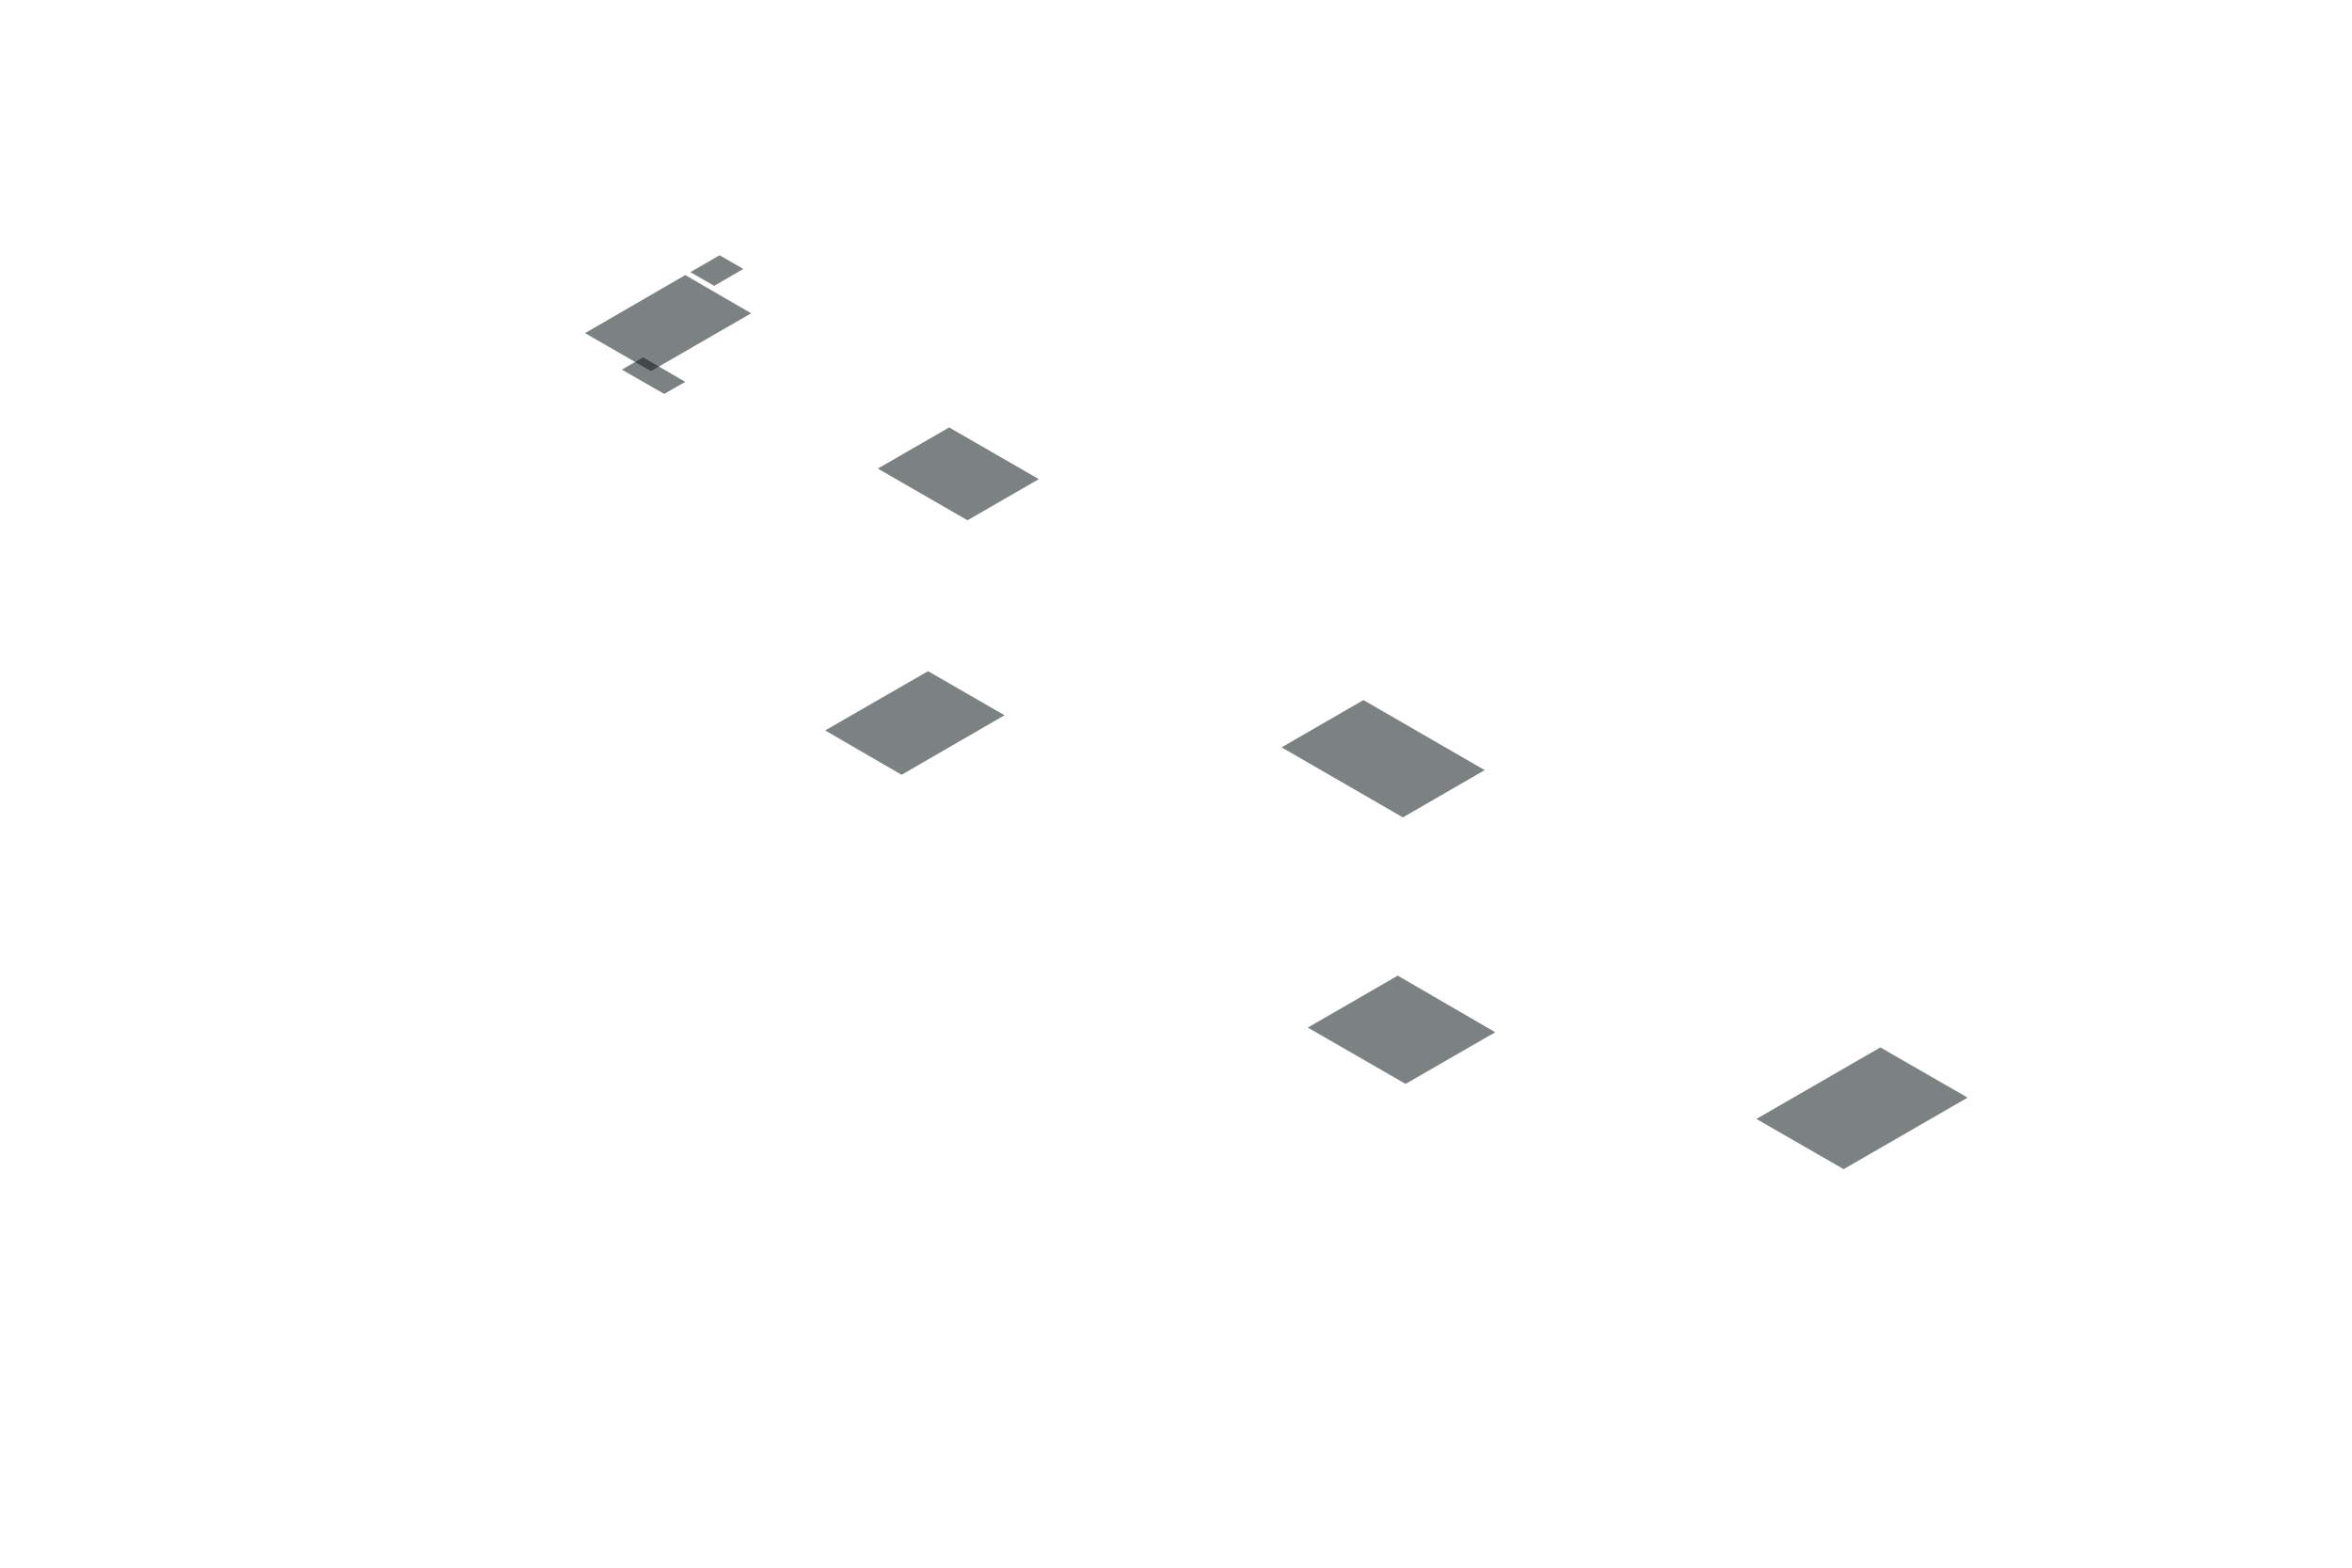
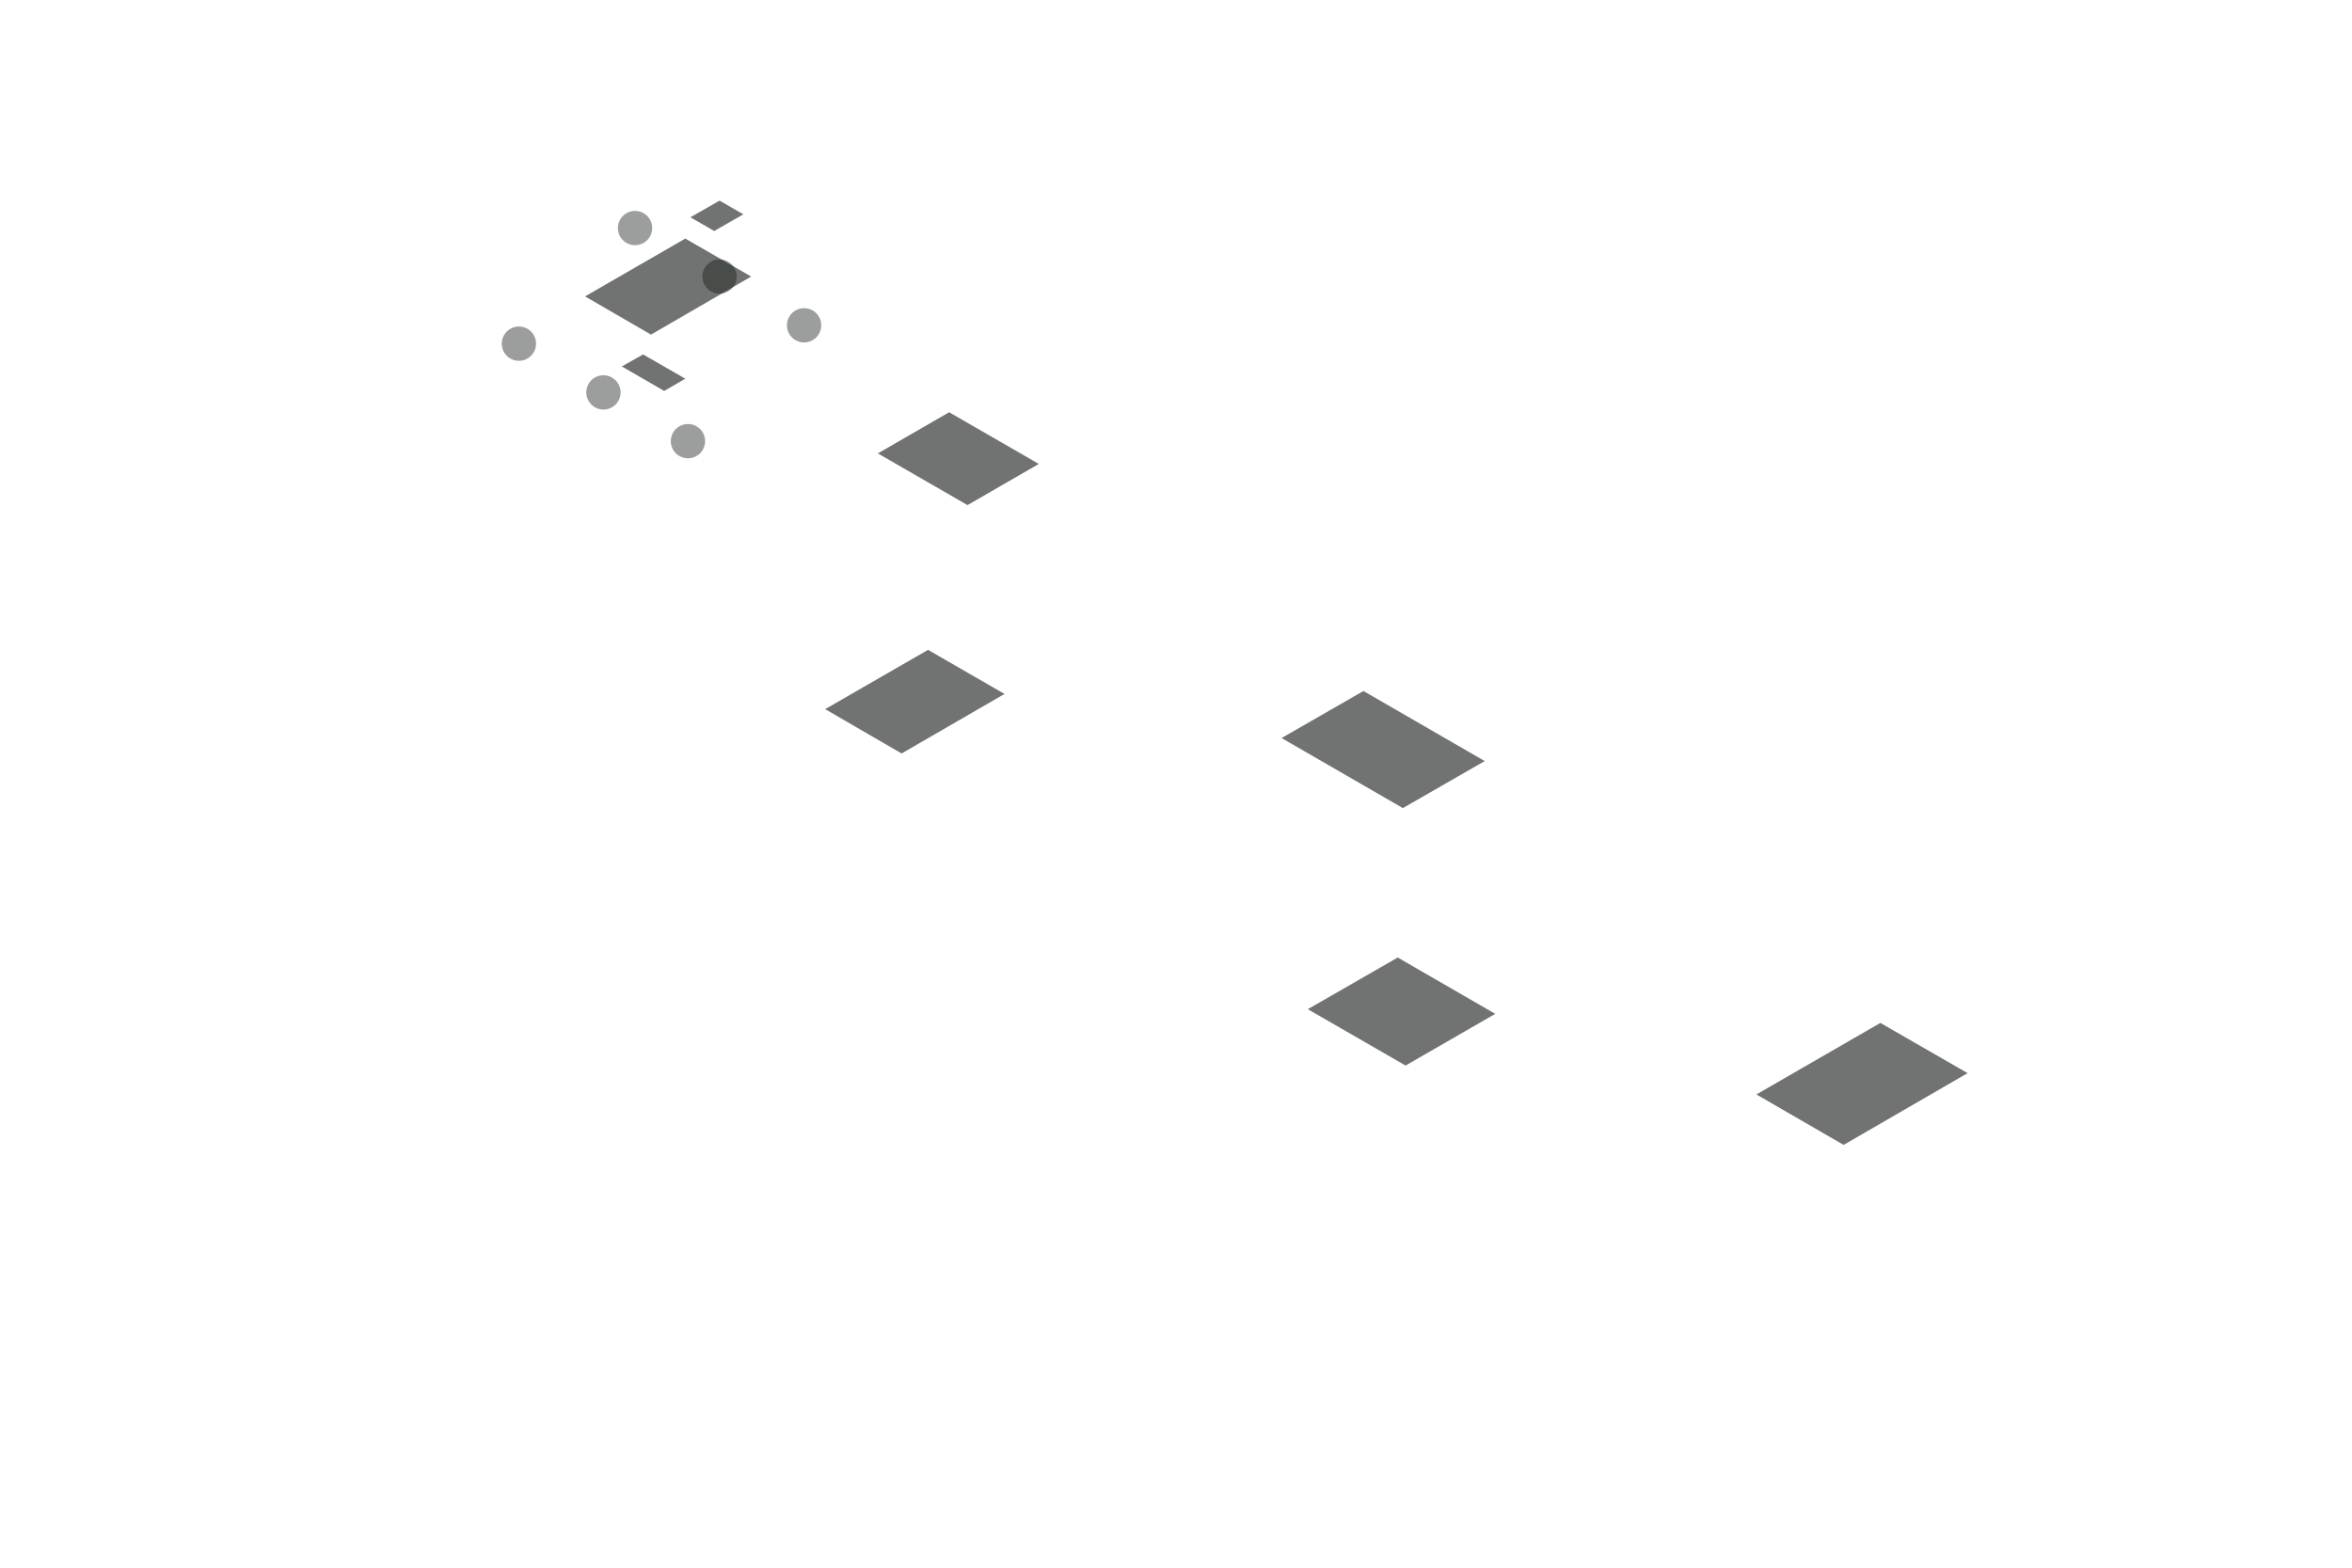
<svg xmlns="http://www.w3.org/2000/svg" width="960" height="640" viewBox="0 0 960 640">
-   <polygon points="279.7,112.3 306.6,127.9 265.7,151.5 238.8,136.0" fill="#11191b" opacity=".55" />
-   <polygon points="293.7,104.2 303.4,109.8 291.5,116.7 281.8,111.1" fill="#11191b" opacity=".55" />
-   <polygon points="262.5,145.9 279.7,155.9 271.1,160.8 253.8,150.9" fill="#11191b" opacity=".55" />
-   <polygon points="387.4,174.5 424.0,195.6 394.9,212.4 358.3,191.3" fill="#11191b" opacity=".55" />
-   <polygon points="378.8,274.0 410.0,292.0 368.0,316.3 336.8,298.2" fill="#11191b" opacity=".55" />
-   <polygon points="556.5,285.8 606.0,314.4 572.6,333.7 523.1,305.1" fill="#11191b" opacity=".55" />
-   <polygon points="570.5,398.3 610.3,421.4 573.7,442.5 533.8,419.5" fill="#11191b" opacity=".55" />
-   <polygon points="767.5,427.6 803.1,448.1 752.5,477.3 716.9,456.8" fill="#11191b" opacity=".55" />
+   <polygon data-occluder="church" points="279.7,97.4 306.6,112.9 265.7,136.6 238.8,121.0" fill="#080d0a" opacity=".58" />
+   <polygon data-occluder="tower" points="293.7,81.9 303.4,87.5 291.5,94.3 281.8,88.7" fill="#080d0a" opacity=".58" />
+   <polygon data-occluder="monument" points="262.5,144.7 279.7,154.6 271.1,159.6 253.8,149.6" fill="#080d0a" opacity=".58" />
+   <polygon data-occluder="building-01" points="387.4,168.3 424.0,189.4 394.9,206.2 358.3,185.1" fill="#080d0a" opacity=".58" />
+   <polygon data-occluder="building-02" points="378.8,265.3 410.0,283.3 368.0,307.6 336.8,289.5" fill="#080d0a" opacity=".58" />
+   <polygon data-occluder="building-03" points="556.5,282.1 606.0,310.7 572.6,329.9 523.1,301.3" fill="#080d0a" opacity=".58" />
+   <polygon data-occluder="building-04" points="570.5,390.9 610.3,413.9 573.7,435.0 533.8,412.0" fill="#080d0a" opacity=".58" />
+   <polygon data-occluder="building-05" points="767.5,417.6 803.1,438.1 752.5,467.4 716.9,446.8" fill="#080d0a" opacity=".58" />
+   <circle cx="259.2" cy="93.1" r="7.0" fill="#101812" opacity=".42" />
+   <circle cx="211.8" cy="140.3" r="7.0" fill="#101812" opacity=".42" />
+   <circle cx="293.7" cy="112.9" r="7.0" fill="#101812" opacity=".42" />
+   <circle cx="246.3" cy="160.2" r="7.0" fill="#101812" opacity=".42" />
+   <circle cx="328.2" cy="132.8" r="7.0" fill="#101812" opacity=".42" />
+   <circle cx="280.8" cy="180.1" r="7.0" fill="#101812" opacity=".42" />
</svg>
